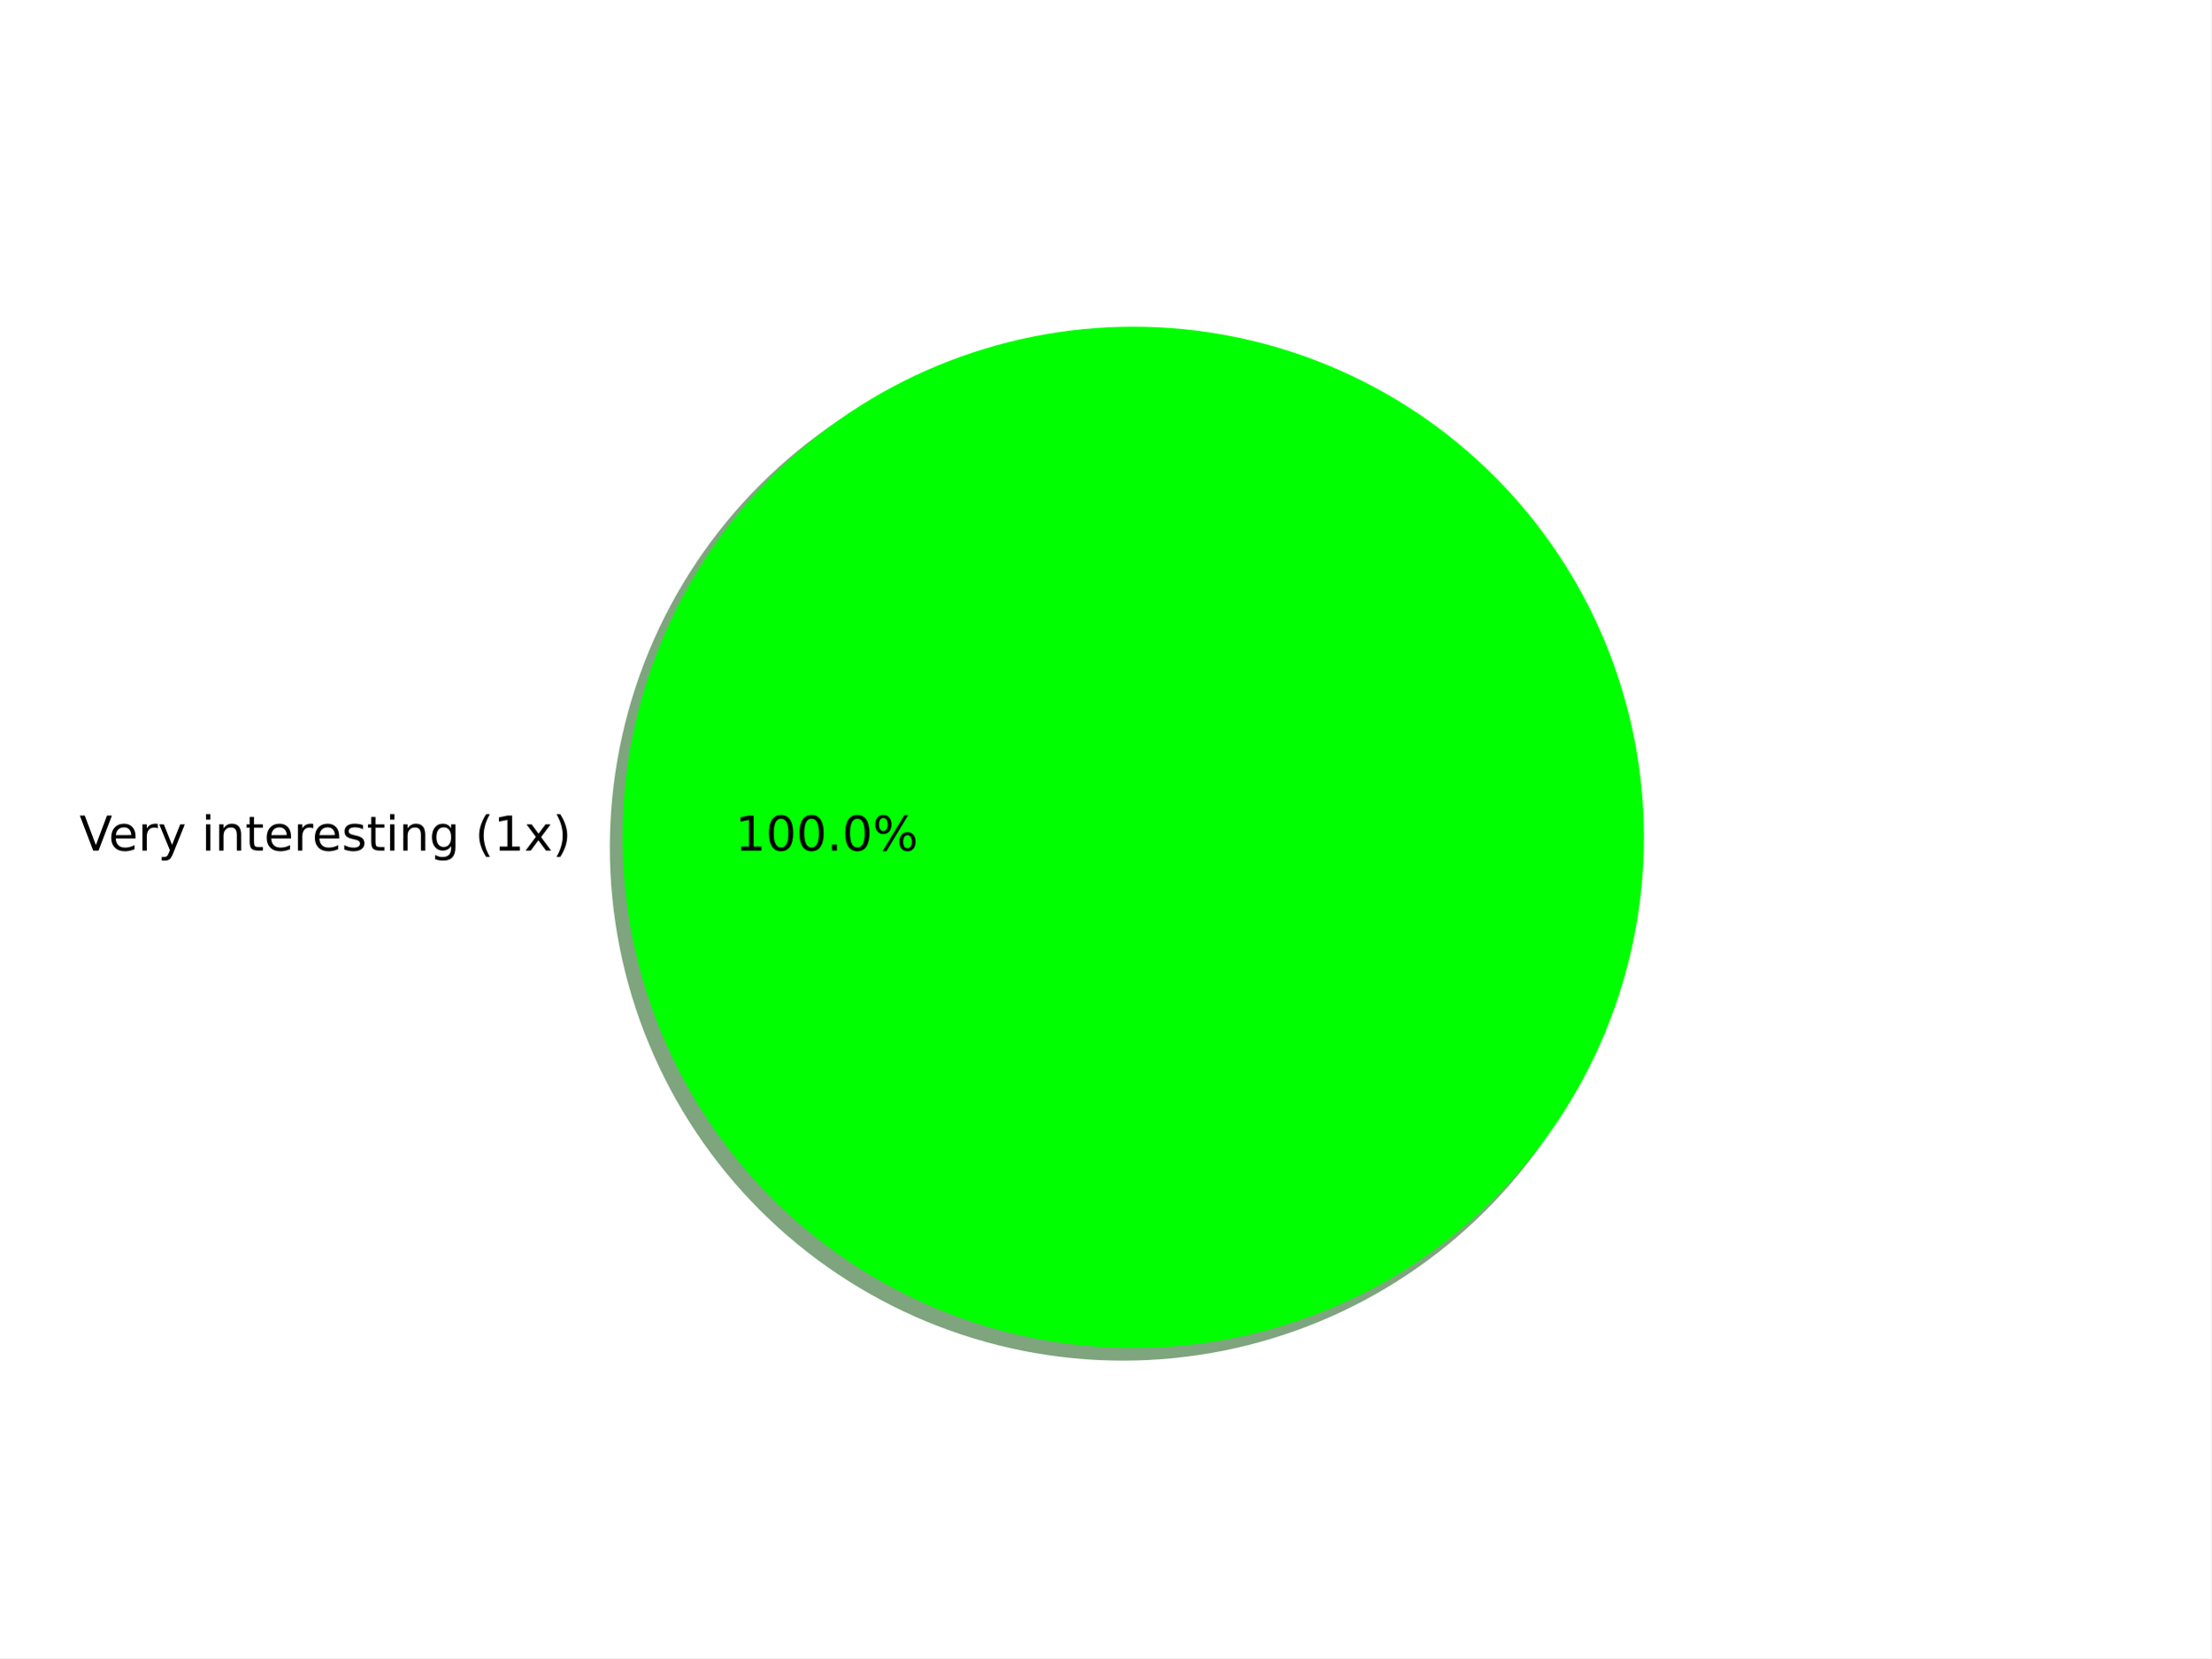
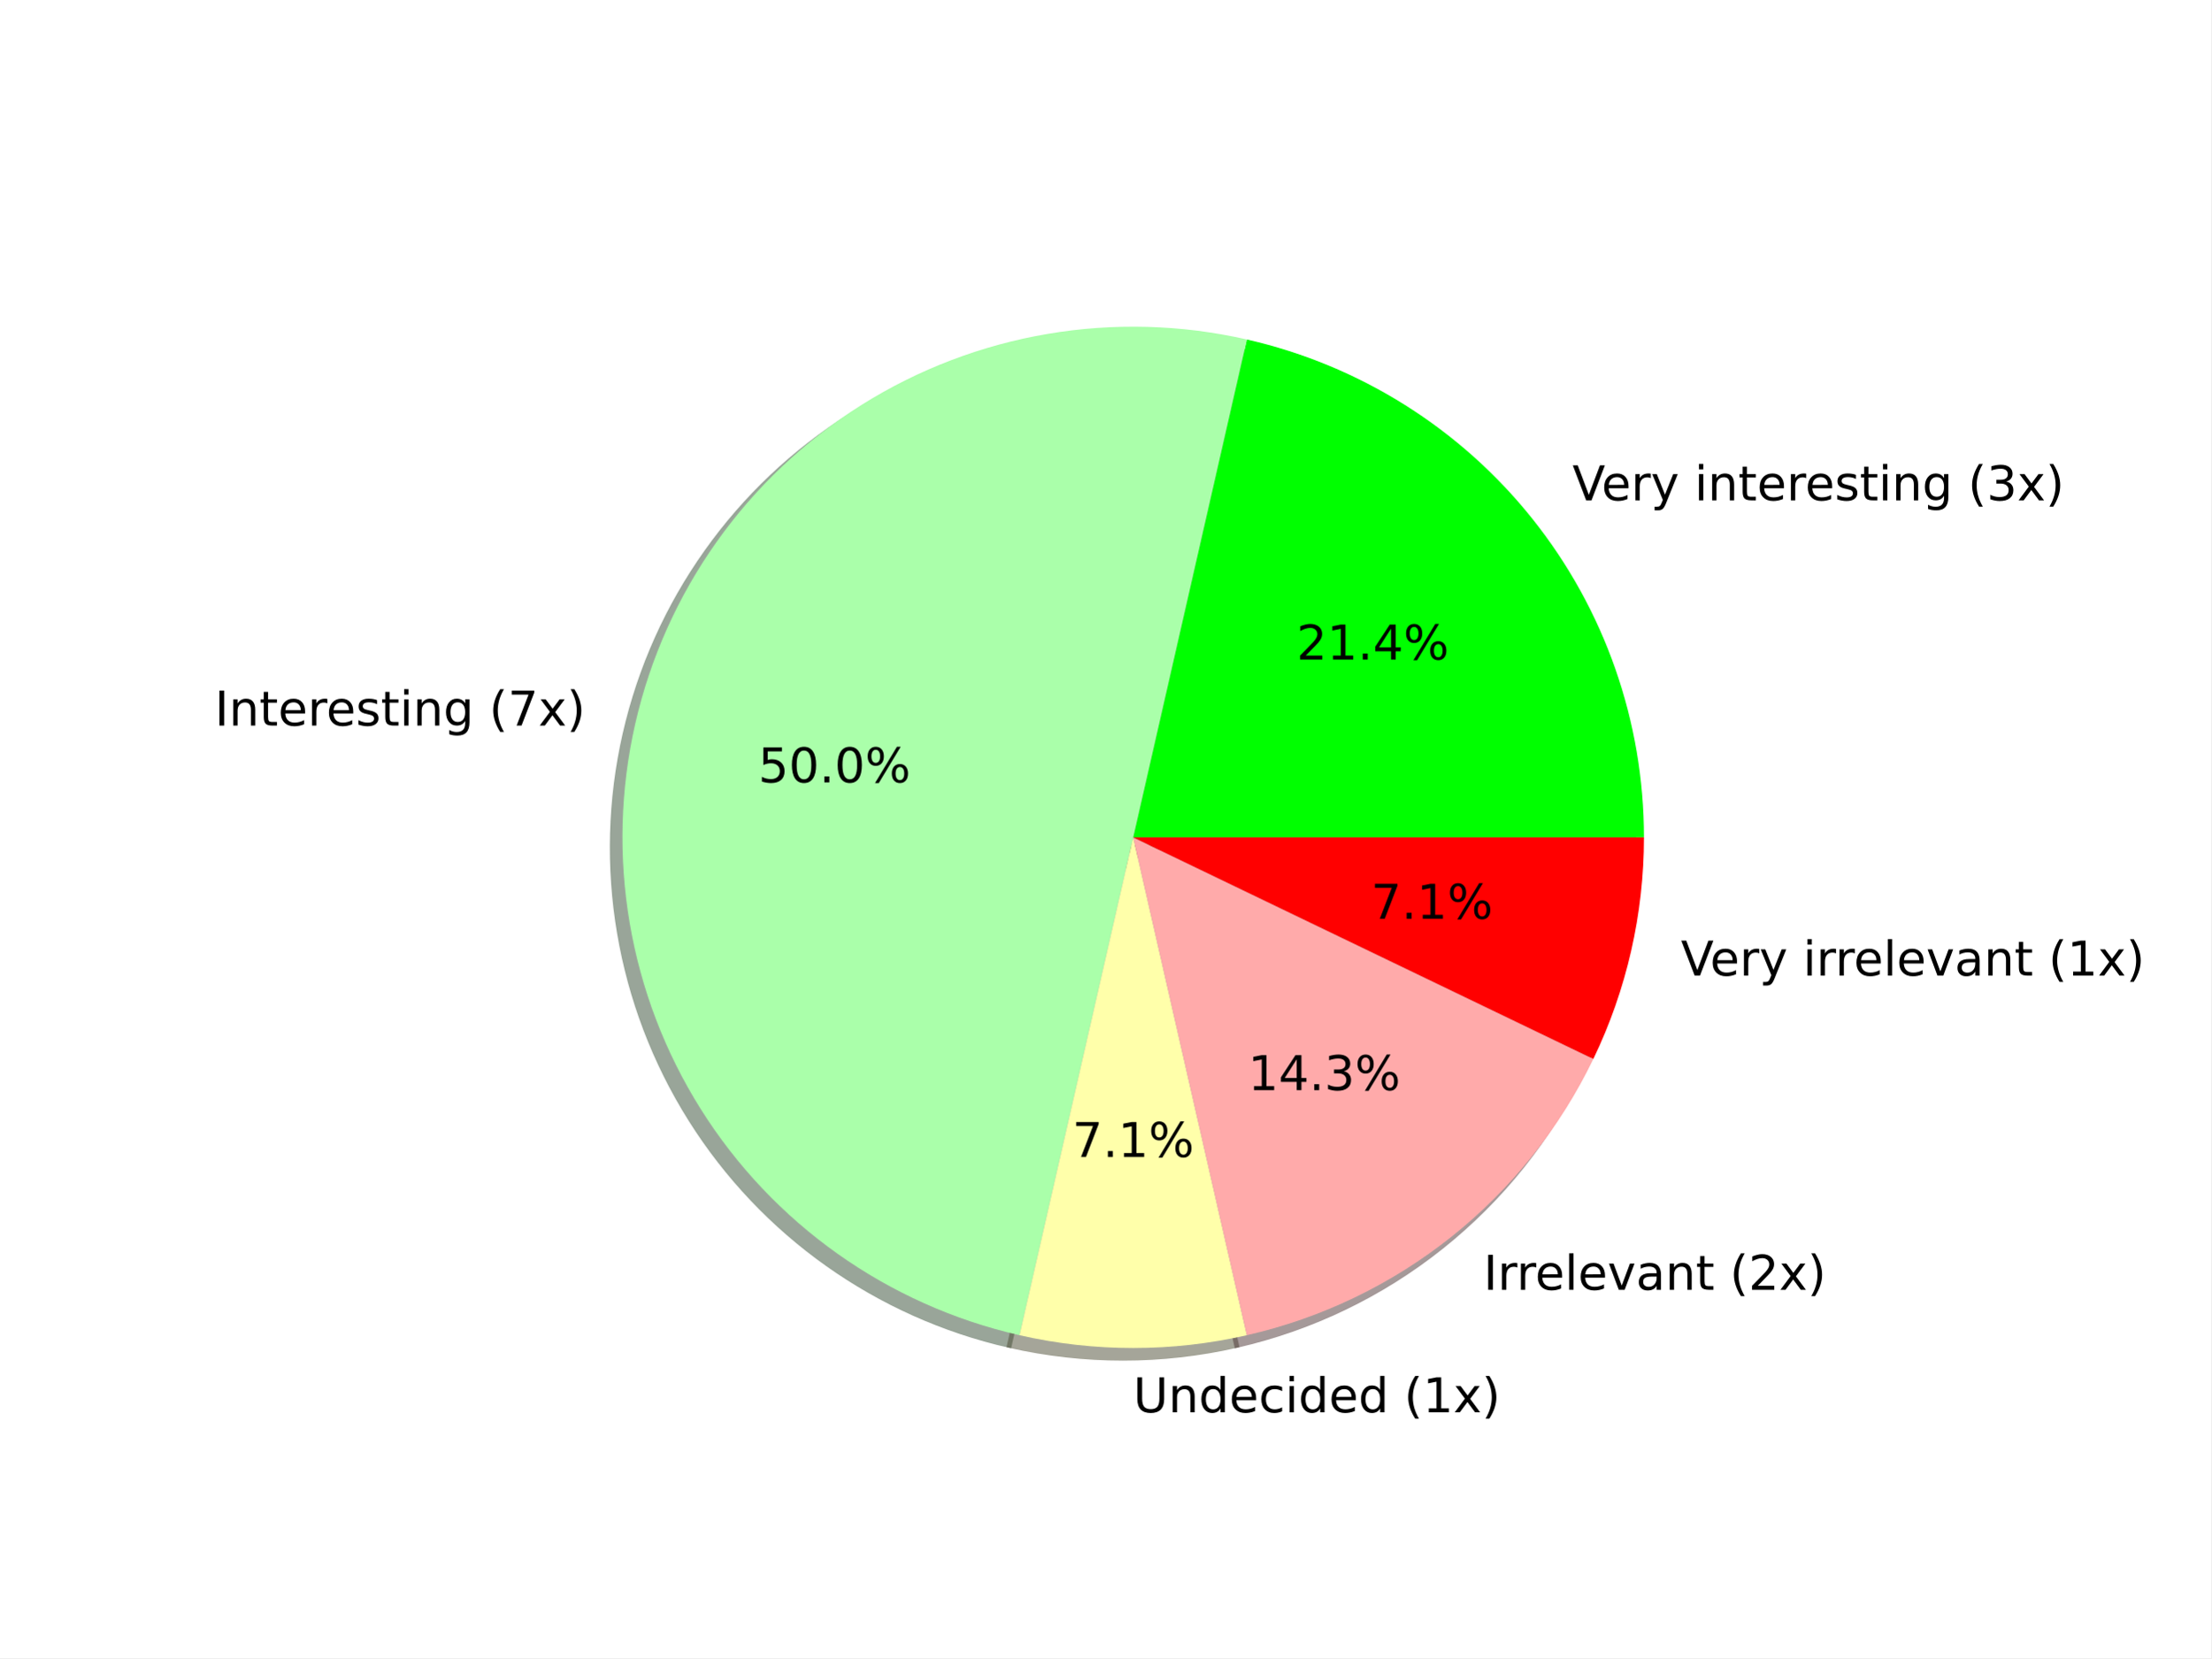
<svg xmlns="http://www.w3.org/2000/svg" xmlns:xlink="http://www.w3.org/1999/xlink" width="460.8pt" height="345.6pt" viewBox="0 0 460.8 345.6" version="1.1">
  <defs>
    <style type="text/css">*{stroke-linejoin: round; stroke-linecap: butt}</style>
  </defs>
  <g id="figure_1">
    <g id="patch_1">
      <path d="M 0 345.6  L 460.8 345.6  L 460.8 0  L 0 0  z " style="fill: #ffffff" />
    </g>
    <g id="axes_1">
      <g id="patch_2">
-         <path d="M 340.476 176.657  C 340.476 162.679 337.723 148.836 332.373 135.922  C 327.024 123.008 319.183 111.273 309.299 101.389  C 299.415 91.505 287.68 83.664 274.766 78.315  C 261.852 72.965 248.009 70.212 234.031 70.212  C 220.053 70.212 206.211 72.965 193.296 78.315  C 180.382 83.664 168.647 91.505 158.763 101.389  C 148.879 111.273 141.038 123.008 135.689 135.922  C 130.34 148.836 127.586 162.679 127.586 176.657  C 127.586 190.635 130.34 204.477 135.689 217.392  C 141.038 230.306 148.879 242.041 158.763 251.925  C 168.647 261.809 180.382 269.65 193.296 274.999  C 206.211 280.348 220.053 283.102 234.031 283.102  C 248.009 283.102 261.852 280.348 274.766 274.999  C 287.68 269.65 299.415 261.809 309.299 251.925  C 319.183 242.041 327.024 230.306 332.373 217.392  C 337.723 204.477 340.476 190.635 340.476 176.657  M 234.031 176.657  M 340.476 176.657  z " style="fill: #004c00; opacity: 0.5; stroke: #004c00; stroke-linejoin: miter" />
+         <path d="M 340.476 176.657  C 340.476 152.548 332.285 129.139 317.253 110.29  C 302.221 91.44 281.222 78.246 257.717 72.881  L 234.031 176.657  L 340.476 176.657  z " style="fill: #004c00; opacity: 0.5; stroke: #004c00; stroke-linejoin: miter" />
      </g>
      <g id="patch_3">
-         <path d="M 342.605 174.528  C 342.605 160.55 339.851 146.708 334.502 133.793  C 329.153 120.879 321.312 109.144 311.428 99.26  C 301.544 89.376 289.809 81.535 276.895 76.186  C 263.98 70.837 250.138 68.083 236.16 68.083  C 222.182 68.083 208.34 70.837 195.425 76.186  C 182.511 81.535 170.776 89.376 160.892 99.26  C 151.008 109.144 143.167 120.879 137.818 133.793  C 132.469 146.708 129.715 160.55 129.715 174.528  C 129.715 188.506 132.469 202.348 137.818 215.263  C 143.167 228.177 151.008 239.912 160.892 249.796  C 170.776 259.68 182.511 267.521 195.425 272.87  C 208.34 278.219 222.182 280.973 236.16 280.973  C 250.138 280.973 263.98 278.219 276.895 272.87  C 289.809 267.521 301.544 259.68 311.428 249.796  C 321.312 239.912 329.153 228.177 334.502 215.263  C 339.851 202.348 342.605 188.506 342.605 174.528  M 236.16 174.528  M 342.605 174.528  z " style="fill: #00ff00" />
+         <path d="M 257.717 72.881  C 230.205 66.601 201.294 71.514 177.399 86.528  C 153.504 101.542 136.535 125.458 130.255 152.971  C 123.976 180.483 128.888 209.394 143.902 233.289  C 158.916 257.184 182.832 274.153 210.345 280.433  L 234.031 176.657  L 257.717 72.881  z " style="fill: #334c33; opacity: 0.5; stroke: #334c33; stroke-linejoin: miter" />
+       </g>
+       <g id="patch_4">
+         <path d="M 210.345 280.433  C 218.115 282.206 226.061 283.102 234.031 283.102  C 242.002 283.102 249.947 282.206 257.717 280.433  L 234.031 176.657  L 210.345 280.433  z " style="fill: #4c4c33; opacity: 0.5; stroke: #4c4c33; stroke-linejoin: miter" />
+       </g>
+       <g id="patch_5">
+         <path d="M 257.717 280.433  C 273.307 276.875 287.896 269.849 300.398 259.879  C 312.9 249.909 322.996 237.249 329.935 222.842  L 234.031 176.657  L 257.717 280.433  z " style="fill: #4c3333; opacity: 0.5; stroke: #4c3333; stroke-linejoin: miter" />
+       </g>
+       <g id="patch_6">
+         <path d="M 329.935 222.842  C 333.393 215.66 336.034 208.114 337.807 200.343  C 339.581 192.573 340.476 184.627 340.476 176.657  L 234.031 176.657  L 329.935 222.842  z " style="fill: #4c0000; opacity: 0.5; stroke: #4c0000; stroke-linejoin: miter" />
+       </g>
+       <g id="patch_7">
+         <path d="M 342.605 174.528  C 342.605 150.419 334.414 127.01 319.382 108.161  C 304.35 89.311 283.351 76.117 259.846 70.752  L 236.16 174.528  L 342.605 174.528  z " style="fill: #00ff00" />
+       </g>
+       <g id="patch_8">
+         <path d="M 259.846 70.752  C 232.334 64.472 203.423 69.385 179.528 84.399  C 155.633 99.413 138.664 123.329 132.384 150.842  C 126.104 178.354 131.017 207.265 146.031 231.16  C 161.045 255.055 184.961 272.024 212.474 278.304  L 236.16 174.528  L 259.846 70.752  z " style="fill: #aaffaa" />
+       </g>
+       <g id="patch_9">
+         <path d="M 212.474 278.304  C 220.244 280.078 228.19 280.973 236.16 280.973  C 244.13 280.973 252.076 280.078 259.846 278.304  L 236.16 174.528  L 212.474 278.304  z " style="fill: #ffffaa" />
+       </g>
+       <g id="patch_10">
+         <path d="M 259.846 278.304  C 275.436 274.746 290.025 267.72 302.527 257.75  C 315.029 247.78 325.125 235.12 332.063 220.713  L 236.16 174.528  L 259.846 278.304  z " style="fill: #ffaaaa" />
+       </g>
+       <g id="patch_11">
+         <path d="M 332.063 220.713  C 335.522 213.532 338.162 205.985 339.936 198.214  C 341.71 190.444 342.605 182.498 342.605 174.528  L 236.16 174.528  L 332.063 220.713  z " style="fill: #ff0000" />
      </g>
      <g id="matplotlib.axis_1" />
      <g id="matplotlib.axis_2" />
      <g id="text_1">
-         <g transform="translate(16.55978 177.2874)scale(0.1 -0.1)">
+         <g transform="translate(327.7041 104.2834)scale(0.1 -0.1)">
          <defs>
            <path id="DejaVuSans-56" d="M 1831 0  L 50 4666  L 709 4666  L 2188 738  L 3669 4666  L 4325 4666  L 2547 0  L 1831 0  z " transform="scale(0.015625)" />
            <path id="DejaVuSans-65" d="M 3597 1894  L 3597 1613  L 953 1613  Q 991 1019 1311 708  Q 1631 397 2203 397  Q 2534 397 2845 478  Q 3156 559 3463 722  L 3463 178  Q 3153 47 2828 -22  Q 2503 -91 2169 -91  Q 1331 -91 842 396  Q 353 884 353 1716  Q 353 2575 817 3079  Q 1281 3584 2069 3584  Q 2775 3584 3186 3129  Q 3597 2675 3597 1894  z M 3022 2063  Q 3016 2534 2758 2815  Q 2500 3097 2075 3097  Q 1594 3097 1305 2825  Q 1016 2553 972 2059  L 3022 2063  z " transform="scale(0.015625)" />
            <path id="DejaVuSans-72" d="M 2631 2963  Q 2534 3019 2420 3045  Q 2306 3072 2169 3072  Q 1681 3072 1420 2755  Q 1159 2438 1159 1844  L 1159 0  L 581 0  L 581 3500  L 1159 3500  L 1159 2956  Q 1341 3275 1631 3429  Q 1922 3584 2338 3584  Q 2397 3584 2469 3576  Q 2541 3569 2628 3553  L 2631 2963  z " transform="scale(0.015625)" />
            <path id="DejaVuSans-79" d="M 2059 -325  Q 1816 -950 1584 -1140  Q 1353 -1331 966 -1331  L 506 -1331  L 506 -850  L 844 -850  Q 1081 -850 1212 -737  Q 1344 -625 1503 -206  L 1606 56  L 191 3500  L 800 3500  L 1894 763  L 2988 3500  L 3597 3500  L 2059 -325  z " transform="scale(0.015625)" />
            <path id="DejaVuSans-20" transform="scale(0.015625)" />
            <path id="DejaVuSans-69" d="M 603 3500  L 1178 3500  L 1178 0  L 603 0  L 603 3500  z M 603 4863  L 1178 4863  L 1178 4134  L 603 4134  L 603 4863  z " transform="scale(0.015625)" />
            <path id="DejaVuSans-6e" d="M 3513 2113  L 3513 0  L 2938 0  L 2938 2094  Q 2938 2591 2744 2837  Q 2550 3084 2163 3084  Q 1697 3084 1428 2787  Q 1159 2491 1159 1978  L 1159 0  L 581 0  L 581 3500  L 1159 3500  L 1159 2956  Q 1366 3272 1645 3428  Q 1925 3584 2291 3584  Q 2894 3584 3203 3211  Q 3513 2838 3513 2113  z " transform="scale(0.015625)" />
            <path id="DejaVuSans-74" d="M 1172 4494  L 1172 3500  L 2356 3500  L 2356 3053  L 1172 3053  L 1172 1153  Q 1172 725 1289 603  Q 1406 481 1766 481  L 2356 481  L 2356 0  L 1766 0  Q 1100 0 847 248  Q 594 497 594 1153  L 594 3053  L 172 3053  L 172 3500  L 594 3500  L 594 4494  L 1172 4494  z " transform="scale(0.015625)" />
            <path id="DejaVuSans-73" d="M 2834 3397  L 2834 2853  Q 2591 2978 2328 3040  Q 2066 3103 1784 3103  Q 1356 3103 1142 2972  Q 928 2841 928 2578  Q 928 2378 1081 2264  Q 1234 2150 1697 2047  L 1894 2003  Q 2506 1872 2764 1633  Q 3022 1394 3022 966  Q 3022 478 2636 193  Q 2250 -91 1575 -91  Q 1294 -91 989 -36  Q 684 19 347 128  L 347 722  Q 666 556 975 473  Q 1284 391 1588 391  Q 1994 391 2212 530  Q 2431 669 2431 922  Q 2431 1156 2273 1281  Q 2116 1406 1581 1522  L 1381 1569  Q 847 1681 609 1914  Q 372 2147 372 2553  Q 372 3047 722 3315  Q 1072 3584 1716 3584  Q 2034 3584 2315 3537  Q 2597 3491 2834 3397  z " transform="scale(0.015625)" />
            <path id="DejaVuSans-67" d="M 2906 1791  Q 2906 2416 2648 2759  Q 2391 3103 1925 3103  Q 1463 3103 1205 2759  Q 947 2416 947 1791  Q 947 1169 1205 825  Q 1463 481 1925 481  Q 2391 481 2648 825  Q 2906 1169 2906 1791  z M 3481 434  Q 3481 -459 3084 -895  Q 2688 -1331 1869 -1331  Q 1566 -1331 1297 -1286  Q 1028 -1241 775 -1147  L 775 -588  Q 1028 -725 1275 -790  Q 1522 -856 1778 -856  Q 2344 -856 2625 -561  Q 2906 -266 2906 331  L 2906 616  Q 2728 306 2450 153  Q 2172 0 1784 0  Q 1141 0 747 490  Q 353 981 353 1791  Q 353 2603 747 3093  Q 1141 3584 1784 3584  Q 2172 3584 2450 3431  Q 2728 3278 2906 2969  L 2906 3500  L 3481 3500  L 3481 434  z " transform="scale(0.015625)" />
            <path id="DejaVuSans-28" d="M 1984 4856  Q 1566 4138 1362 3434  Q 1159 2731 1159 2009  Q 1159 1288 1364 580  Q 1569 -128 1984 -844  L 1484 -844  Q 1016 -109 783 600  Q 550 1309 550 2009  Q 550 2706 781 3412  Q 1013 4119 1484 4856  L 1984 4856  z " transform="scale(0.015625)" />
-             <path id="DejaVuSans-31" d="M 794 531  L 1825 531  L 1825 4091  L 703 3866  L 703 4441  L 1819 4666  L 2450 4666  L 2450 531  L 3481 531  L 3481 0  L 794 0  L 794 531  z " transform="scale(0.015625)" />
+             <path id="DejaVuSans-33" d="M 2597 2516  Q 3050 2419 3304 2112  Q 3559 1806 3559 1356  Q 3559 666 3084 287  Q 2609 -91 1734 -91  Q 1441 -91 1130 -33  Q 819 25 488 141  L 488 750  Q 750 597 1062 519  Q 1375 441 1716 441  Q 2309 441 2620 675  Q 2931 909 2931 1356  Q 2931 1769 2642 2001  Q 2353 2234 1838 2234  L 1294 2234  L 1294 2753  L 1863 2753  Q 2328 2753 2575 2939  Q 2822 3125 2822 3475  Q 2822 3834 2567 4026  Q 2313 4219 1838 4219  Q 1578 4219 1281 4162  Q 984 4106 628 3988  L 628 4550  Q 988 4650 1302 4700  Q 1616 4750 1894 4750  Q 2613 4750 3031 4423  Q 3450 4097 3450 3541  Q 3450 3153 3228 2886  Q 3006 2619 2597 2516  z " transform="scale(0.015625)" />
            <path id="DejaVuSans-78" d="M 3513 3500  L 2247 1797  L 3578 0  L 2900 0  L 1881 1375  L 863 0  L 184 0  L 1544 1831  L 300 3500  L 978 3500  L 1906 2253  L 2834 3500  L 3513 3500  z " transform="scale(0.015625)" />
            <path id="DejaVuSans-29" d="M 513 4856  L 1013 4856  Q 1481 4119 1714 3412  Q 1947 2706 1947 2009  Q 1947 1309 1714 600  Q 1481 -109 1013 -844  L 513 -844  Q 928 -128 1133 580  Q 1338 1288 1338 2009  Q 1338 2731 1133 3434  Q 928 4138 513 4856  z " transform="scale(0.015625)" />
          </defs>
          <use xlink:href="#DejaVuSans-56" />
          <use xlink:href="#DejaVuSans-65" x="60.658" />
          <use xlink:href="#DejaVuSans-72" x="122.182" />
          <use xlink:href="#DejaVuSans-79" x="163.295" />
          <use xlink:href="#DejaVuSans-20" x="222.475" />
          <use xlink:href="#DejaVuSans-69" x="254.262" />
          <use xlink:href="#DejaVuSans-6e" x="282.045" />
          <use xlink:href="#DejaVuSans-74" x="345.424" />
          <use xlink:href="#DejaVuSans-65" x="384.633" />
          <use xlink:href="#DejaVuSans-72" x="446.156" />
          <use xlink:href="#DejaVuSans-65" x="485.02" />
          <use xlink:href="#DejaVuSans-73" x="546.543" />
          <use xlink:href="#DejaVuSans-74" x="598.643" />
          <use xlink:href="#DejaVuSans-69" x="637.852" />
          <use xlink:href="#DejaVuSans-6e" x="665.635" />
          <use xlink:href="#DejaVuSans-67" x="729.014" />
          <use xlink:href="#DejaVuSans-20" x="792.49" />
          <use xlink:href="#DejaVuSans-28" x="824.277" />
-           <use xlink:href="#DejaVuSans-31" x="863.291" />
+           <use xlink:href="#DejaVuSans-33" x="863.291" />
          <use xlink:href="#DejaVuSans-78" x="926.914" />
          <use xlink:href="#DejaVuSans-29" x="986.094" />
        </g>
      </g>
      <g id="text_2">
-         <g transform="translate(153.2283 177.2874)scale(0.1 -0.1)">
-           <defs>
+         <g transform="translate(270.2095 137.467)scale(0.1 -0.1)">
+           <defs>
+             <path id="DejaVuSans-32" d="M 1228 531  L 3431 531  L 3431 0  L 469 0  L 469 531  Q 828 903 1448 1529  Q 2069 2156 2228 2338  Q 2531 2678 2651 2914  Q 2772 3150 2772 3378  Q 2772 3750 2511 3984  Q 2250 4219 1831 4219  Q 1534 4219 1204 4116  Q 875 4013 500 3803  L 500 4441  Q 881 4594 1212 4672  Q 1544 4750 1819 4750  Q 2544 4750 2975 4387  Q 3406 4025 3406 3419  Q 3406 3131 3298 2873  Q 3191 2616 2906 2266  Q 2828 2175 2409 1742  Q 1991 1309 1228 531  z " transform="scale(0.015625)" />
+             <path id="DejaVuSans-31" d="M 794 531  L 1825 531  L 1825 4091  L 703 3866  L 703 4441  L 1819 4666  L 2450 4666  L 2450 531  L 3481 531  L 3481 0  L 794 0  L 794 531  z " transform="scale(0.015625)" />
+             <path id="DejaVuSans-2e" d="M 684 794  L 1344 794  L 1344 0  L 684 0  L 684 794  z " transform="scale(0.015625)" />
+             <path id="DejaVuSans-34" d="M 2419 4116  L 825 1625  L 2419 1625  L 2419 4116  z M 2253 4666  L 3047 4666  L 3047 1625  L 3713 1625  L 3713 1100  L 3047 1100  L 3047 0  L 2419 0  L 2419 1100  L 313 1100  L 313 1709  L 2253 4666  z " transform="scale(0.015625)" />
+             <path id="DejaVuSans-25" d="M 4653 2053  Q 4381 2053 4226 1822  Q 4072 1591 4072 1178  Q 4072 772 4226 539  Q 4381 306 4653 306  Q 4919 306 5073 539  Q 5228 772 5228 1178  Q 5228 1588 5073 1820  Q 4919 2053 4653 2053  z M 4653 2450  Q 5147 2450 5437 2106  Q 5728 1763 5728 1178  Q 5728 594 5436 251  Q 5144 -91 4653 -91  Q 4153 -91 3862 251  Q 3572 594 3572 1178  Q 3572 1766 3864 2108  Q 4156 2450 4653 2450  z M 1428 4353  Q 1159 4353 1004 4120  Q 850 3888 850 3481  Q 850 3069 1003 2837  Q 1156 2606 1428 2606  Q 1700 2606 1854 2837  Q 2009 3069 2009 3481  Q 2009 3884 1853 4118  Q 1697 4353 1428 4353  z M 4250 4750  L 4750 4750  L 1831 -91  L 1331 -91  L 4250 4750  z M 1428 4750  Q 1922 4750 2215 4408  Q 2509 4066 2509 3481  Q 2509 2891 2217 2550  Q 1925 2209 1428 2209  Q 931 2209 642 2551  Q 353 2894 353 3481  Q 353 4063 643 4406  Q 934 4750 1428 4750  z " transform="scale(0.015625)" />
+           </defs>
+           <use xlink:href="#DejaVuSans-32" />
+           <use xlink:href="#DejaVuSans-31" x="63.623" />
+           <use xlink:href="#DejaVuSans-2e" x="127.246" />
+           <use xlink:href="#DejaVuSans-34" x="159.033" />
+           <use xlink:href="#DejaVuSans-25" x="222.656" />
+         </g>
+       </g>
+       <g id="text_3">
+         <g transform="translate(44.75014 151.2326)scale(0.1 -0.1)">
+           <defs>
+             <path id="DejaVuSans-49" d="M 628 4666  L 1259 4666  L 1259 0  L 628 0  L 628 4666  z " transform="scale(0.015625)" />
+             <path id="DejaVuSans-37" d="M 525 4666  L 3525 4666  L 3525 4397  L 1831 0  L 1172 0  L 2766 4134  L 525 4134  L 525 4666  z " transform="scale(0.015625)" />
+           </defs>
+           <use xlink:href="#DejaVuSans-49" />
+           <use xlink:href="#DejaVuSans-6e" x="29.492" />
+           <use xlink:href="#DejaVuSans-74" x="92.871" />
+           <use xlink:href="#DejaVuSans-65" x="132.08" />
+           <use xlink:href="#DejaVuSans-72" x="193.604" />
+           <use xlink:href="#DejaVuSans-65" x="232.467" />
+           <use xlink:href="#DejaVuSans-73" x="293.99" />
+           <use xlink:href="#DejaVuSans-74" x="346.09" />
+           <use xlink:href="#DejaVuSans-69" x="385.299" />
+           <use xlink:href="#DejaVuSans-6e" x="413.082" />
+           <use xlink:href="#DejaVuSans-67" x="476.461" />
+           <use xlink:href="#DejaVuSans-20" x="539.938" />
+           <use xlink:href="#DejaVuSans-28" x="571.725" />
+           <use xlink:href="#DejaVuSans-37" x="610.738" />
+           <use xlink:href="#DejaVuSans-78" x="674.361" />
+           <use xlink:href="#DejaVuSans-29" x="733.541" />
+         </g>
+       </g>
+       <g id="text_4">
+         <g transform="translate(158.0108 163.0757)scale(0.1 -0.1)">
+           <defs>
+             <path id="DejaVuSans-35" d="M 691 4666  L 3169 4666  L 3169 4134  L 1269 4134  L 1269 2991  Q 1406 3038 1543 3061  Q 1681 3084 1819 3084  Q 2600 3084 3056 2656  Q 3513 2228 3513 1497  Q 3513 744 3044 326  Q 2575 -91 1722 -91  Q 1428 -91 1123 -41  Q 819 9 494 109  L 494 744  Q 775 591 1075 516  Q 1375 441 1709 441  Q 2250 441 2565 725  Q 2881 1009 2881 1497  Q 2881 1984 2565 2268  Q 2250 2553 1709 2553  Q 1456 2553 1204 2497  Q 953 2441 691 2322  L 691 4666  z " transform="scale(0.015625)" />
            <path id="DejaVuSans-30" d="M 2034 4250  Q 1547 4250 1301 3770  Q 1056 3291 1056 2328  Q 1056 1369 1301 889  Q 1547 409 2034 409  Q 2525 409 2770 889  Q 3016 1369 3016 2328  Q 3016 3291 2770 3770  Q 2525 4250 2034 4250  z M 2034 4750  Q 2819 4750 3233 4129  Q 3647 3509 3647 2328  Q 3647 1150 3233 529  Q 2819 -91 2034 -91  Q 1250 -91 836 529  Q 422 1150 422 2328  Q 422 3509 836 4129  Q 1250 4750 2034 4750  z " transform="scale(0.015625)" />
-             <path id="DejaVuSans-2e" d="M 684 794  L 1344 794  L 1344 0  L 684 0  L 684 794  z " transform="scale(0.015625)" />
-             <path id="DejaVuSans-25" d="M 4653 2053  Q 4381 2053 4226 1822  Q 4072 1591 4072 1178  Q 4072 772 4226 539  Q 4381 306 4653 306  Q 4919 306 5073 539  Q 5228 772 5228 1178  Q 5228 1588 5073 1820  Q 4919 2053 4653 2053  z M 4653 2450  Q 5147 2450 5437 2106  Q 5728 1763 5728 1178  Q 5728 594 5436 251  Q 5144 -91 4653 -91  Q 4153 -91 3862 251  Q 3572 594 3572 1178  Q 3572 1766 3864 2108  Q 4156 2450 4653 2450  z M 1428 4353  Q 1159 4353 1004 4120  Q 850 3888 850 3481  Q 850 3069 1003 2837  Q 1156 2606 1428 2606  Q 1700 2606 1854 2837  Q 2009 3069 2009 3481  Q 2009 3884 1853 4118  Q 1697 4353 1428 4353  z M 4250 4750  L 4750 4750  L 1831 -91  L 1331 -91  L 4250 4750  z M 1428 4750  Q 1922 4750 2215 4408  Q 2509 4066 2509 3481  Q 2509 2891 2217 2550  Q 1925 2209 1428 2209  Q 931 2209 642 2551  Q 353 2894 353 3481  Q 353 4063 643 4406  Q 934 4750 1428 4750  z " transform="scale(0.015625)" />
-           </defs>
+           </defs>
+           <use xlink:href="#DejaVuSans-35" />
+           <use xlink:href="#DejaVuSans-30" x="63.623" />
+           <use xlink:href="#DejaVuSans-2e" x="127.246" />
+           <use xlink:href="#DejaVuSans-30" x="159.033" />
+           <use xlink:href="#DejaVuSans-25" x="222.656" />
+         </g>
+       </g>
+       <g id="text_5">
+         <g transform="translate(236.16 294.3767)scale(0.1 -0.1)">
+           <defs>
+             <path id="DejaVuSans-55" d="M 556 4666  L 1191 4666  L 1191 1831  Q 1191 1081 1462 751  Q 1734 422 2344 422  Q 2950 422 3222 751  Q 3494 1081 3494 1831  L 3494 4666  L 4128 4666  L 4128 1753  Q 4128 841 3676 375  Q 3225 -91 2344 -91  Q 1459 -91 1007 375  Q 556 841 556 1753  L 556 4666  z " transform="scale(0.015625)" />
+             <path id="DejaVuSans-64" d="M 2906 2969  L 2906 4863  L 3481 4863  L 3481 0  L 2906 0  L 2906 525  Q 2725 213 2448 61  Q 2172 -91 1784 -91  Q 1150 -91 751 415  Q 353 922 353 1747  Q 353 2572 751 3078  Q 1150 3584 1784 3584  Q 2172 3584 2448 3432  Q 2725 3281 2906 2969  z M 947 1747  Q 947 1113 1208 752  Q 1469 391 1925 391  Q 2381 391 2643 752  Q 2906 1113 2906 1747  Q 2906 2381 2643 2742  Q 2381 3103 1925 3103  Q 1469 3103 1208 2742  Q 947 2381 947 1747  z " transform="scale(0.015625)" />
+             <path id="DejaVuSans-63" d="M 3122 3366  L 3122 2828  Q 2878 2963 2633 3030  Q 2388 3097 2138 3097  Q 1578 3097 1268 2742  Q 959 2388 959 1747  Q 959 1106 1268 751  Q 1578 397 2138 397  Q 2388 397 2633 464  Q 2878 531 3122 666  L 3122 134  Q 2881 22 2623 -34  Q 2366 -91 2075 -91  Q 1284 -91 818 406  Q 353 903 353 1747  Q 353 2603 823 3093  Q 1294 3584 2113 3584  Q 2378 3584 2631 3529  Q 2884 3475 3122 3366  z " transform="scale(0.015625)" />
+           </defs>
+           <use xlink:href="#DejaVuSans-55" />
+           <use xlink:href="#DejaVuSans-6e" x="73.193" />
+           <use xlink:href="#DejaVuSans-64" x="136.572" />
+           <use xlink:href="#DejaVuSans-65" x="200.049" />
+           <use xlink:href="#DejaVuSans-63" x="261.572" />
+           <use xlink:href="#DejaVuSans-69" x="316.553" />
+           <use xlink:href="#DejaVuSans-64" x="344.336" />
+           <use xlink:href="#DejaVuSans-65" x="407.812" />
+           <use xlink:href="#DejaVuSans-64" x="469.336" />
+           <use xlink:href="#DejaVuSans-20" x="532.812" />
+           <use xlink:href="#DejaVuSans-28" x="564.6" />
+           <use xlink:href="#DejaVuSans-31" x="603.613" />
+           <use xlink:href="#DejaVuSans-78" x="667.236" />
+           <use xlink:href="#DejaVuSans-29" x="726.416" />
+         </g>
+       </g>
+       <g id="text_6">
+         <g transform="translate(223.4577 241.1543)scale(0.1 -0.1)">
+           <use xlink:href="#DejaVuSans-37" />
+           <use xlink:href="#DejaVuSans-2e" x="63.623" />
+           <use xlink:href="#DejaVuSans-31" x="95.41" />
+           <use xlink:href="#DejaVuSans-25" x="159.033" />
+         </g>
+       </g>
+       <g id="text_7">
+         <g transform="translate(309.164 268.8315)scale(0.1 -0.1)">
+           <defs>
+             <path id="DejaVuSans-6c" d="M 603 4863  L 1178 4863  L 1178 0  L 603 0  L 603 4863  z " transform="scale(0.015625)" />
+             <path id="DejaVuSans-76" d="M 191 3500  L 800 3500  L 1894 563  L 2988 3500  L 3597 3500  L 2284 0  L 1503 0  L 191 3500  z " transform="scale(0.015625)" />
+             <path id="DejaVuSans-61" d="M 2194 1759  Q 1497 1759 1228 1600  Q 959 1441 959 1056  Q 959 750 1161 570  Q 1363 391 1709 391  Q 2188 391 2477 730  Q 2766 1069 2766 1631  L 2766 1759  L 2194 1759  z M 3341 1997  L 3341 0  L 2766 0  L 2766 531  Q 2569 213 2275 61  Q 1981 -91 1556 -91  Q 1019 -91 701 211  Q 384 513 384 1019  Q 384 1609 779 1909  Q 1175 2209 1959 2209  L 2766 2209  L 2766 2266  Q 2766 2663 2505 2880  Q 2244 3097 1772 3097  Q 1472 3097 1187 3025  Q 903 2953 641 2809  L 641 3341  Q 956 3463 1253 3523  Q 1550 3584 1831 3584  Q 2591 3584 2966 3190  Q 3341 2797 3341 1997  z " transform="scale(0.015625)" />
+           </defs>
+           <use xlink:href="#DejaVuSans-49" />
+           <use xlink:href="#DejaVuSans-72" x="29.492" />
+           <use xlink:href="#DejaVuSans-72" x="68.855" />
+           <use xlink:href="#DejaVuSans-65" x="107.719" />
+           <use xlink:href="#DejaVuSans-6c" x="169.242" />
+           <use xlink:href="#DejaVuSans-65" x="197.025" />
+           <use xlink:href="#DejaVuSans-76" x="258.549" />
+           <use xlink:href="#DejaVuSans-61" x="317.729" />
+           <use xlink:href="#DejaVuSans-6e" x="379.008" />
+           <use xlink:href="#DejaVuSans-74" x="442.387" />
+           <use xlink:href="#DejaVuSans-20" x="481.596" />
+           <use xlink:href="#DejaVuSans-28" x="513.383" />
+           <use xlink:href="#DejaVuSans-32" x="552.396" />
+           <use xlink:href="#DejaVuSans-78" x="616.02" />
+           <use xlink:href="#DejaVuSans-29" x="675.199" />
+         </g>
+       </g>
+       <g id="text_8">
+         <g transform="translate(260.0968 227.2205)scale(0.1 -0.1)">
          <use xlink:href="#DejaVuSans-31" />
-           <use xlink:href="#DejaVuSans-30" x="63.623" />
-           <use xlink:href="#DejaVuSans-30" x="127.246" />
-           <use xlink:href="#DejaVuSans-2e" x="190.869" />
-           <use xlink:href="#DejaVuSans-30" x="222.656" />
-           <use xlink:href="#DejaVuSans-25" x="286.279" />
+           <use xlink:href="#DejaVuSans-34" x="63.623" />
+           <use xlink:href="#DejaVuSans-2e" x="127.246" />
+           <use xlink:href="#DejaVuSans-33" x="159.033" />
+           <use xlink:href="#DejaVuSans-25" x="222.656" />
+         </g>
+       </g>
+       <g id="text_9">
+         <g transform="translate(350.3136 203.3422)scale(0.1 -0.1)">
+           <use xlink:href="#DejaVuSans-56" />
+           <use xlink:href="#DejaVuSans-65" x="60.658" />
+           <use xlink:href="#DejaVuSans-72" x="122.182" />
+           <use xlink:href="#DejaVuSans-79" x="163.295" />
+           <use xlink:href="#DejaVuSans-20" x="222.475" />
+           <use xlink:href="#DejaVuSans-69" x="254.262" />
+           <use xlink:href="#DejaVuSans-72" x="282.045" />
+           <use xlink:href="#DejaVuSans-72" x="321.408" />
+           <use xlink:href="#DejaVuSans-65" x="360.271" />
+           <use xlink:href="#DejaVuSans-6c" x="421.795" />
+           <use xlink:href="#DejaVuSans-65" x="449.578" />
+           <use xlink:href="#DejaVuSans-76" x="511.102" />
+           <use xlink:href="#DejaVuSans-61" x="570.281" />
+           <use xlink:href="#DejaVuSans-6e" x="631.561" />
+           <use xlink:href="#DejaVuSans-74" x="694.939" />
+           <use xlink:href="#DejaVuSans-20" x="734.148" />
+           <use xlink:href="#DejaVuSans-28" x="765.936" />
+           <use xlink:href="#DejaVuSans-31" x="804.949" />
+           <use xlink:href="#DejaVuSans-78" x="868.572" />
+           <use xlink:href="#DejaVuSans-29" x="927.752" />
+         </g>
+       </g>
+       <g id="text_10">
+         <g transform="translate(285.7233 191.4991)scale(0.1 -0.1)">
+           <use xlink:href="#DejaVuSans-37" />
+           <use xlink:href="#DejaVuSans-2e" x="63.623" />
+           <use xlink:href="#DejaVuSans-31" x="95.41" />
+           <use xlink:href="#DejaVuSans-25" x="159.033" />
        </g>
      </g>
    </g>
  </g>
</svg>
